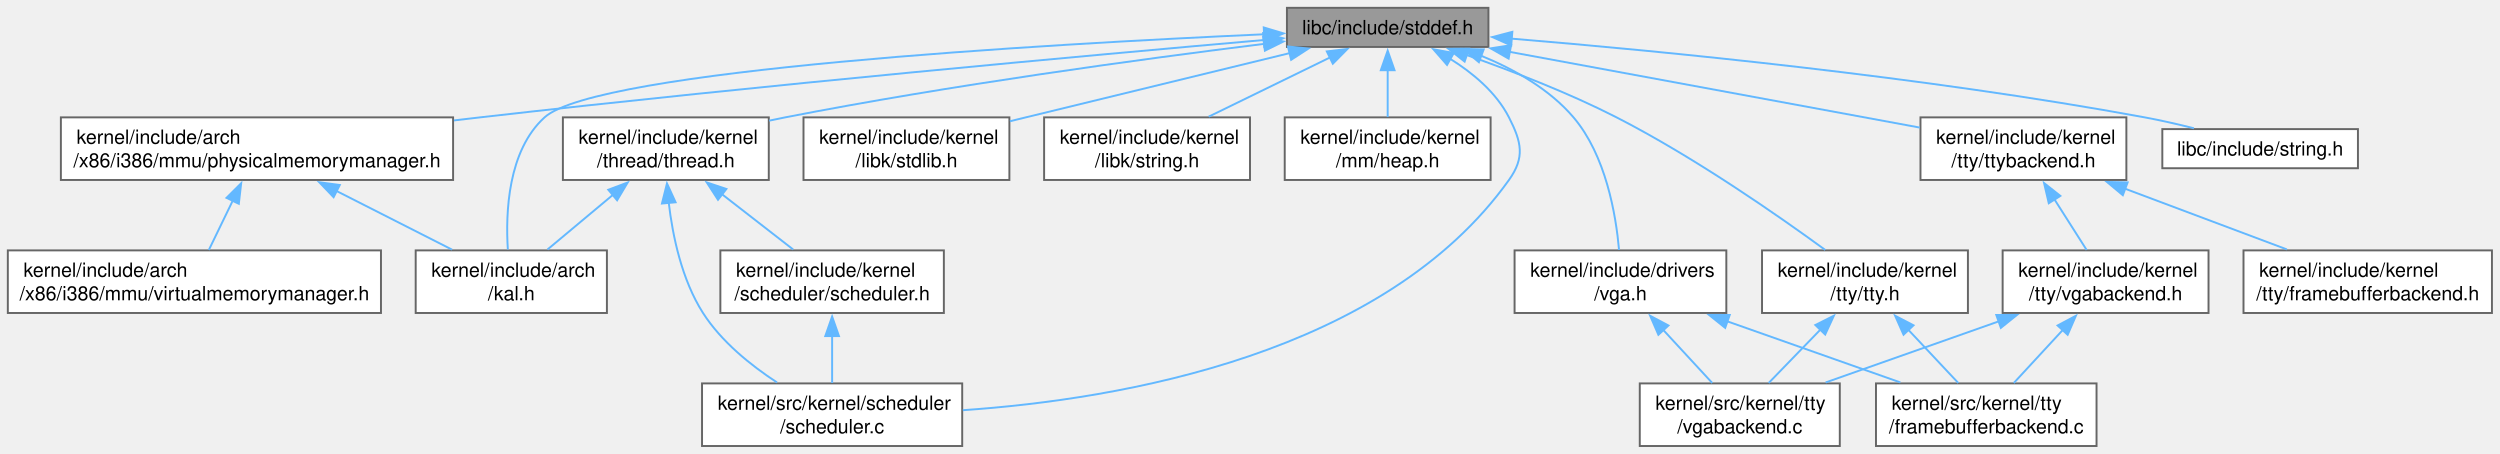
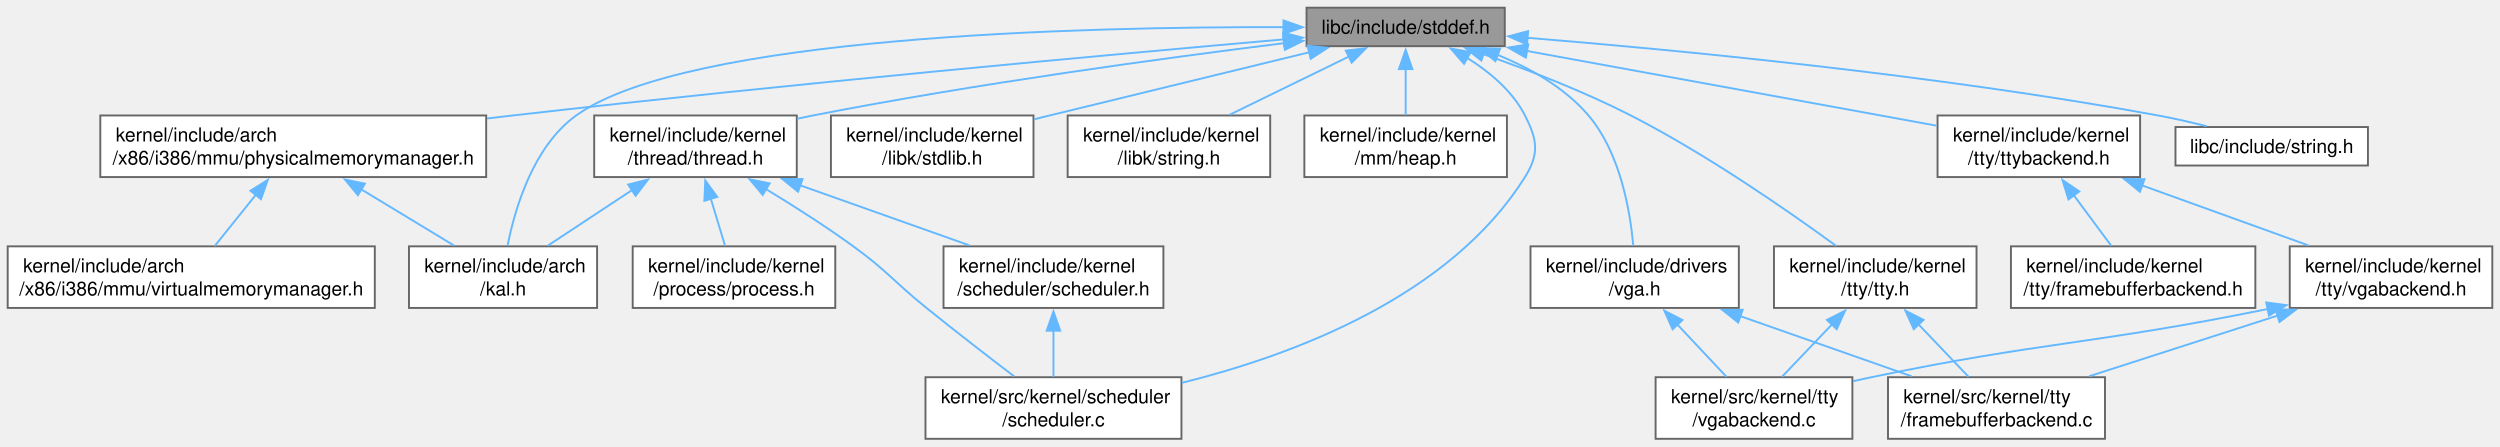
- <svg xmlns="http://www.w3.org/2000/svg" xmlns:xlink="http://www.w3.org/1999/xlink" width="1278pt" height="232pt" viewBox="0.00 0.00 1278.00 232.00">
+ <svg xmlns="http://www.w3.org/2000/svg" xmlns:xlink="http://www.w3.org/1999/xlink" width="1299pt" height="232pt" viewBox="0.00 0.00 1299.00 232.00">
  <g id="graph0" class="graph" transform="scale(1 1) rotate(0) translate(4 228)">
    <g id="Node000001" class="node">
      <g id="a_Node000001">
        <a xlink:title="Common definitions for C programs.">
-           <polygon fill="#999999" stroke="#666666" points="756.88,-224 653.88,-224 653.88,-204 756.88,-204 756.88,-224" />
-           <text xml:space="preserve" text-anchor="middle" x="705.38" y="-210.5" font-family="Helvetica,sans-Serif" font-size="10.00">libc/include/stddef.h</text>
+           <polygon fill="#999999" stroke="#666666" points="777.88,-224 674.88,-224 674.88,-204 777.88,-204 777.88,-224" />
+           <text xml:space="preserve" text-anchor="middle" x="726.38" y="-210.5" font-family="Helvetica,sans-Serif" font-size="10.00">libc/include/stddef.h</text>
        </a>
      </g>
    </g>
    <g id="Node000002" class="node">
      <g id="a_Node000002">
        <a xlink:href="kal_8h_source.html" target="_top" xlink:title=" ">
          <polygon fill="white" stroke="#666666" points="306.25,-100 208.5,-100 208.5,-68 306.25,-68 306.25,-100" />
          <text xml:space="preserve" text-anchor="start" x="216.5" y="-86.5" font-family="Helvetica,sans-Serif" font-size="10.00">kernel/include/arch</text>
          <text xml:space="preserve" text-anchor="middle" x="257.38" y="-74.5" font-family="Helvetica,sans-Serif" font-size="10.00">/kal.h</text>
        </a>
      </g>
    </g>
    <g id="edge1_Node000001_Node000002" class="edge">
      <g id="a_edge1_Node000001_Node000002">
        <a xlink:title=" ">
-           <path fill="none" stroke="#63b8ff" d="M642.46,-210.49C529.4,-205.39 301.08,-192.21 274.38,-168 255.63,-151.01 254.4,-119.38 255.61,-100.46" />
-           <polygon fill="#63b8ff" stroke="#63b8ff" points="642.03,-213.97 652.18,-210.92 642.34,-206.98 642.03,-213.97" />
+           <path fill="none" stroke="#63b8ff" d="M662.98,-213.89C557.71,-214.17 352.73,-209.18 295.38,-168 273.1,-152.01 263.58,-119.73 259.75,-100.47" />
+           <polygon fill="#63b8ff" stroke="#63b8ff" points="662.89,-217.39 672.87,-213.85 662.85,-210.39 662.89,-217.39" />
        </a>
      </g>
    </g>
    <g id="Node000003" class="node">
      <g id="a_Node000003">
        <a xlink:href="physicalmemorymanager_8h_source.html" target="_top" xlink:title=" ">
-           <polygon fill="white" stroke="#666666" points="227.62,-168 27.12,-168 27.12,-136 227.62,-136 227.62,-168" />
-           <text xml:space="preserve" text-anchor="start" x="35.12" y="-154.5" font-family="Helvetica,sans-Serif" font-size="10.00">kernel/include/arch</text>
-           <text xml:space="preserve" text-anchor="middle" x="127.38" y="-142.5" font-family="Helvetica,sans-Serif" font-size="10.00">/x86/i386/mmu/physicalmemorymanager.h</text>
+           <polygon fill="white" stroke="#666666" points="248.62,-168 48.12,-168 48.12,-136 248.62,-136 248.62,-168" />
+           <text xml:space="preserve" text-anchor="start" x="56.12" y="-154.5" font-family="Helvetica,sans-Serif" font-size="10.00">kernel/include/arch</text>
+           <text xml:space="preserve" text-anchor="middle" x="148.38" y="-142.5" font-family="Helvetica,sans-Serif" font-size="10.00">/x86/i386/mmu/physicalmemorymanager.h</text>
        </a>
      </g>
    </g>
    <g id="edge2_Node000001_Node000003" class="edge">
      <g id="a_edge2_Node000001_Node000003">
        <a xlink:title=" ">
-           <path fill="none" stroke="#63b8ff" d="M642.19,-207.56C552.83,-199.71 384.47,-184.35 241.38,-168 237.01,-167.5 232.56,-166.98 228.06,-166.44" />
-           <polygon fill="#63b8ff" stroke="#63b8ff" points="641.7,-211.03 651.96,-208.42 642.31,-204.06 641.7,-211.03" />
+           <path fill="none" stroke="#63b8ff" d="M663.19,-207.56C573.83,-199.71 405.47,-184.35 262.38,-168 258.01,-167.5 253.56,-166.98 249.06,-166.44" />
+           <polygon fill="#63b8ff" stroke="#63b8ff" points="662.7,-211.03 672.96,-208.42 663.31,-204.06 662.7,-211.03" />
        </a>
      </g>
    </g>
    <g id="Node000005" class="node">
      <g id="a_Node000005">
        <a xlink:href="vga_8h_source.html" target="_top" xlink:title=" ">
-           <polygon fill="white" stroke="#666666" points="878.5,-100 770.25,-100 770.25,-68 878.5,-68 878.5,-100" />
-           <text xml:space="preserve" text-anchor="start" x="778.25" y="-86.5" font-family="Helvetica,sans-Serif" font-size="10.00">kernel/include/drivers</text>
-           <text xml:space="preserve" text-anchor="middle" x="824.38" y="-74.5" font-family="Helvetica,sans-Serif" font-size="10.00">/vga.h</text>
+           <polygon fill="white" stroke="#666666" points="899.5,-100 791.25,-100 791.25,-68 899.5,-68 899.5,-100" />
+           <text xml:space="preserve" text-anchor="start" x="799.25" y="-86.5" font-family="Helvetica,sans-Serif" font-size="10.00">kernel/include/drivers</text>
+           <text xml:space="preserve" text-anchor="middle" x="845.38" y="-74.5" font-family="Helvetica,sans-Serif" font-size="10.00">/vga.h</text>
        </a>
      </g>
    </g>
    <g id="edge5_Node000001_Node000005" class="edge">
      <g id="a_edge5_Node000001_Node000005">
        <a xlink:title=" ">
-           <path fill="none" stroke="#63b8ff" d="M752.9,-199.6C769.97,-192.66 788.04,-182.5 800.38,-168 816.9,-148.58 822.06,-118.35 823.66,-100.23" />
-           <polygon fill="#63b8ff" stroke="#63b8ff" points="752.01,-196.2 743.88,-202.99 754.47,-202.75 752.01,-196.2" />
+           <path fill="none" stroke="#63b8ff" d="M773.9,-199.6C790.97,-192.66 809.04,-182.5 821.38,-168 837.9,-148.58 843.06,-118.35 844.66,-100.23" />
+           <polygon fill="#63b8ff" stroke="#63b8ff" points="773.01,-196.2 764.88,-202.99 775.47,-202.75 773.01,-196.2" />
        </a>
      </g>
    </g>
    <g id="Node000008" class="node">
      <g id="a_Node000008">
        <a xlink:href="kernel_2include_2kernel_2libk_2stdlib_8h_source.html" target="_top" xlink:title=" ">
-           <polygon fill="white" stroke="#666666" points="512,-168 406.75,-168 406.75,-136 512,-136 512,-168" />
-           <text xml:space="preserve" text-anchor="start" x="414.75" y="-154.5" font-family="Helvetica,sans-Serif" font-size="10.00">kernel/include/kernel</text>
-           <text xml:space="preserve" text-anchor="middle" x="459.38" y="-142.5" font-family="Helvetica,sans-Serif" font-size="10.00">/libk/stdlib.h</text>
+           <polygon fill="white" stroke="#666666" points="533,-168 427.75,-168 427.75,-136 533,-136 533,-168" />
+           <text xml:space="preserve" text-anchor="start" x="435.75" y="-154.5" font-family="Helvetica,sans-Serif" font-size="10.00">kernel/include/kernel</text>
+           <text xml:space="preserve" text-anchor="middle" x="480.38" y="-142.5" font-family="Helvetica,sans-Serif" font-size="10.00">/libk/stdlib.h</text>
        </a>
      </g>
    </g>
    <g id="edge8_Node000001_Node000008" class="edge">
      <g id="a_edge8_Node000001_Node000008">
        <a xlink:title=" ">
-           <path fill="none" stroke="#63b8ff" d="M655.34,-200.86C618.11,-191.83 566.06,-179.17 520.38,-168 517.73,-167.35 515.01,-166.69 512.27,-166.02" />
-           <polygon fill="#63b8ff" stroke="#63b8ff" points="654.38,-204.23 664.92,-203.19 656.03,-197.43 654.38,-204.23" />
+           <path fill="none" stroke="#63b8ff" d="M676.34,-200.86C639.11,-191.83 587.06,-179.17 541.38,-168 538.73,-167.35 536.01,-166.69 533.27,-166.02" />
+           <polygon fill="#63b8ff" stroke="#63b8ff" points="675.38,-204.23 685.92,-203.19 677.03,-197.43 675.38,-204.23" />
        </a>
      </g>
    </g>
    <g id="Node000009" class="node">
      <g id="a_Node000009">
        <a xlink:href="kernel_2include_2kernel_2libk_2string_8h_source.html" target="_top" xlink:title=" ">
-           <polygon fill="white" stroke="#666666" points="635,-168 529.75,-168 529.75,-136 635,-136 635,-168" />
-           <text xml:space="preserve" text-anchor="start" x="537.75" y="-154.5" font-family="Helvetica,sans-Serif" font-size="10.00">kernel/include/kernel</text>
-           <text xml:space="preserve" text-anchor="middle" x="582.38" y="-142.5" font-family="Helvetica,sans-Serif" font-size="10.00">/libk/string.h</text>
+           <polygon fill="white" stroke="#666666" points="656,-168 550.75,-168 550.75,-136 656,-136 656,-168" />
+           <text xml:space="preserve" text-anchor="start" x="558.75" y="-154.5" font-family="Helvetica,sans-Serif" font-size="10.00">kernel/include/kernel</text>
+           <text xml:space="preserve" text-anchor="middle" x="603.38" y="-142.5" font-family="Helvetica,sans-Serif" font-size="10.00">/libk/string.h</text>
        </a>
      </g>
    </g>
    <g id="edge9_Node000001_Node000009" class="edge">
      <g id="a_edge9_Node000001_Node000009">
        <a xlink:title=" ">
-           <path fill="none" stroke="#63b8ff" d="M675.85,-198.6C657.15,-189.47 632.97,-177.68 613.89,-168.37" />
-           <polygon fill="#63b8ff" stroke="#63b8ff" points="674.27,-201.72 684.8,-202.96 677.34,-195.43 674.27,-201.72" />
+           <path fill="none" stroke="#63b8ff" d="M696.85,-198.6C678.15,-189.47 653.97,-177.68 634.89,-168.37" />
+           <polygon fill="#63b8ff" stroke="#63b8ff" points="695.27,-201.72 705.8,-202.96 698.34,-195.43 695.27,-201.72" />
        </a>
      </g>
    </g>
    <g id="Node000010" class="node">
      <g id="a_Node000010">
        <a xlink:href="heap_8h_source.html" target="_top" xlink:title=" ">
-           <polygon fill="white" stroke="#666666" points="758,-168 652.75,-168 652.75,-136 758,-136 758,-168" />
-           <text xml:space="preserve" text-anchor="start" x="660.75" y="-154.5" font-family="Helvetica,sans-Serif" font-size="10.00">kernel/include/kernel</text>
-           <text xml:space="preserve" text-anchor="middle" x="705.38" y="-142.5" font-family="Helvetica,sans-Serif" font-size="10.00">/mm/heap.h</text>
+           <polygon fill="white" stroke="#666666" points="779,-168 673.75,-168 673.75,-136 779,-136 779,-168" />
+           <text xml:space="preserve" text-anchor="start" x="681.75" y="-154.5" font-family="Helvetica,sans-Serif" font-size="10.00">kernel/include/kernel</text>
+           <text xml:space="preserve" text-anchor="middle" x="726.38" y="-142.5" font-family="Helvetica,sans-Serif" font-size="10.00">/mm/heap.h</text>
        </a>
      </g>
    </g>
    <g id="edge10_Node000001_Node000010" class="edge">
      <g id="a_edge10_Node000001_Node000010">
        <a xlink:title=" ">
-           <path fill="none" stroke="#63b8ff" d="M705.38,-192.31C705.38,-184.37 705.38,-175.46 705.38,-168.14" />
-           <polygon fill="#63b8ff" stroke="#63b8ff" points="701.88,-192.11 705.38,-202.11 708.88,-192.11 701.88,-192.11" />
+           <path fill="none" stroke="#63b8ff" d="M726.38,-192.31C726.38,-184.37 726.38,-175.46 726.38,-168.14" />
+           <polygon fill="#63b8ff" stroke="#63b8ff" points="722.88,-192.11 726.38,-202.11 729.88,-192.11 722.88,-192.11" />
        </a>
      </g>
    </g>
    <g id="Node000011" class="node">
      <g id="a_Node000011">
        <a xlink:href="thread_8h_source.html" target="_top" xlink:title=" ">
-           <polygon fill="white" stroke="#666666" points="389,-168 283.75,-168 283.75,-136 389,-136 389,-168" />
-           <text xml:space="preserve" text-anchor="start" x="291.75" y="-154.5" font-family="Helvetica,sans-Serif" font-size="10.00">kernel/include/kernel</text>
-           <text xml:space="preserve" text-anchor="middle" x="336.38" y="-142.5" font-family="Helvetica,sans-Serif" font-size="10.00">/thread/thread.h</text>
+           <polygon fill="white" stroke="#666666" points="410,-168 304.75,-168 304.75,-136 410,-136 410,-168" />
+           <text xml:space="preserve" text-anchor="start" x="312.75" y="-154.5" font-family="Helvetica,sans-Serif" font-size="10.00">kernel/include/kernel</text>
+           <text xml:space="preserve" text-anchor="middle" x="357.38" y="-142.5" font-family="Helvetica,sans-Serif" font-size="10.00">/thread/thread.h</text>
        </a>
      </g>
    </g>
    <g id="edge11_Node000001_Node000011" class="edge">
      <g id="a_edge11_Node000001_Node000011">
        <a xlink:title=" ">
-           <path fill="none" stroke="#63b8ff" d="M642.38,-205.6C579.92,-197.83 481.63,-184.47 397.38,-168 394.7,-167.48 391.96,-166.91 389.21,-166.32" />
-           <polygon fill="#63b8ff" stroke="#63b8ff" points="641.76,-209.05 652.12,-206.79 642.62,-202.1 641.76,-209.05" />
-         </a>
-       </g>
-     </g>
-     <g id="Node000013" class="node">
-       <g id="a_Node000013">
-         <a xlink:href="scheduler_8c.html" target="_top" xlink:title=" ">
-           <polygon fill="white" stroke="#666666" points="487.88,-32 354.88,-32 354.88,0 487.88,0 487.88,-32" />
-           <text xml:space="preserve" text-anchor="start" x="362.88" y="-18.5" font-family="Helvetica,sans-Serif" font-size="10.00">kernel/src/kernel/scheduler</text>
-           <text xml:space="preserve" text-anchor="middle" x="421.38" y="-6.5" font-family="Helvetica,sans-Serif" font-size="10.00">/scheduler.c</text>
-         </a>
-       </g>
-     </g>
-     <g id="edge24_Node000001_Node000013" class="edge">
-       <g id="a_edge24_Node000001_Node000013">
-         <a xlink:title=" ">
-           <path fill="none" stroke="#63b8ff" d="M737.1,-198.06C748.84,-190.77 760.86,-180.77 767.38,-168 773.83,-155.33 775.64,-147.58 767.38,-136 703.91,-47.06 569.54,-23.92 488.19,-18.3" />
-           <polygon fill="#63b8ff" stroke="#63b8ff" points="735.72,-194.82 728.75,-202.81 739.18,-200.91 735.72,-194.82" />
+           <path fill="none" stroke="#63b8ff" d="M663.38,-205.6C600.92,-197.83 502.63,-184.47 418.38,-168 415.7,-167.48 412.96,-166.91 410.21,-166.32" />
+           <polygon fill="#63b8ff" stroke="#63b8ff" points="662.76,-209.05 673.12,-206.79 663.62,-202.1 662.76,-209.05" />
        </a>
      </g>
    </g>
    <g id="Node000014" class="node">
      <g id="a_Node000014">
-         <a xlink:href="tty_8h_source.html" target="_top" xlink:title=" ">
-           <polygon fill="white" stroke="#666666" points="1002,-100 896.75,-100 896.75,-68 1002,-68 1002,-100" />
-           <text xml:space="preserve" text-anchor="start" x="904.75" y="-86.5" font-family="Helvetica,sans-Serif" font-size="10.00">kernel/include/kernel</text>
-           <text xml:space="preserve" text-anchor="middle" x="949.38" y="-74.5" font-family="Helvetica,sans-Serif" font-size="10.00">/tty/tty.h</text>
-         </a>
-       </g>
-     </g>
-     <g id="edge16_Node000001_Node000014" class="edge">
-       <g id="a_edge16_Node000001_Node000014">
-         <a xlink:title=" ">
-           <path fill="none" stroke="#63b8ff" d="M745.72,-199.86C768.7,-191.8 797.73,-180.61 822.38,-168 862,-147.72 904.66,-118.04 929.07,-100.22" />
-           <polygon fill="#63b8ff" stroke="#63b8ff" points="744.71,-196.51 736.4,-203.07 746.99,-203.13 744.71,-196.51" />
+         <a xlink:href="scheduler_8c.html" target="_top" xlink:title=" ">
+           <polygon fill="white" stroke="#666666" points="609.88,-32 476.88,-32 476.88,0 609.88,0 609.88,-32" />
+           <text xml:space="preserve" text-anchor="start" x="484.88" y="-18.5" font-family="Helvetica,sans-Serif" font-size="10.00">kernel/src/kernel/scheduler</text>
+           <text xml:space="preserve" text-anchor="middle" x="543.38" y="-6.5" font-family="Helvetica,sans-Serif" font-size="10.00">/scheduler.c</text>
+         </a>
+       </g>
+     </g>
+     <g id="edge25_Node000001_Node000014" class="edge">
+       <g id="a_edge25_Node000001_Node000014">
+         <a xlink:title=" ">
+           <path fill="none" stroke="#63b8ff" d="M758.1,-198.06C769.84,-190.77 781.86,-180.77 788.38,-168 794.83,-155.33 795.92,-148.05 788.38,-136 749.61,-74.08 668.4,-43.55 610.09,-29.08" />
+           <polygon fill="#63b8ff" stroke="#63b8ff" points="756.72,-194.82 749.75,-202.81 760.18,-200.91 756.72,-194.82" />
        </a>
      </g>
    </g>
    <g id="Node000015" class="node">
      <g id="a_Node000015">
+         <a xlink:href="tty_8h_source.html" target="_top" xlink:title=" ">
+           <polygon fill="white" stroke="#666666" points="1023,-100 917.75,-100 917.75,-68 1023,-68 1023,-100" />
+           <text xml:space="preserve" text-anchor="start" x="925.75" y="-86.5" font-family="Helvetica,sans-Serif" font-size="10.00">kernel/include/kernel</text>
+           <text xml:space="preserve" text-anchor="middle" x="970.38" y="-74.5" font-family="Helvetica,sans-Serif" font-size="10.00">/tty/tty.h</text>
+         </a>
+       </g>
+     </g>
+     <g id="edge17_Node000001_Node000015" class="edge">
+       <g id="a_edge17_Node000001_Node000015">
+         <a xlink:title=" ">
+           <path fill="none" stroke="#63b8ff" d="M766.72,-199.86C789.7,-191.8 818.73,-180.61 843.38,-168 883,-147.72 925.66,-118.04 950.07,-100.22" />
+           <polygon fill="#63b8ff" stroke="#63b8ff" points="765.71,-196.51 757.4,-203.07 767.99,-203.13 765.71,-196.51" />
+         </a>
+       </g>
+     </g>
+     <g id="Node000016" class="node">
+       <g id="a_Node000016">
        <a xlink:href="ttybackend_8h.html" target="_top" xlink:title=" ">
-           <polygon fill="white" stroke="#666666" points="1083,-168 977.75,-168 977.75,-136 1083,-136 1083,-168" />
-           <text xml:space="preserve" text-anchor="start" x="985.75" y="-154.5" font-family="Helvetica,sans-Serif" font-size="10.00">kernel/include/kernel</text>
-           <text xml:space="preserve" text-anchor="middle" x="1030.38" y="-142.5" font-family="Helvetica,sans-Serif" font-size="10.00">/tty/ttybackend.h</text>
-         </a>
-       </g>
-     </g>
-     <g id="edge19_Node000001_Node000015" class="edge">
-       <g id="a_edge19_Node000001_Node000015">
-         <a xlink:title=" ">
-           <path fill="none" stroke="#63b8ff" d="M767.49,-201.53C828.29,-190.31 919.92,-173.39 977.38,-162.78" />
-           <polygon fill="#63b8ff" stroke="#63b8ff" points="767.2,-198.03 758,-203.28 768.47,-204.91 767.2,-198.03" />
-         </a>
-       </g>
-     </g>
-     <g id="Node000018" class="node">
-       <g id="a_Node000018">
+           <polygon fill="white" stroke="#666666" points="1108,-168 1002.75,-168 1002.75,-136 1108,-136 1108,-168" />
+           <text xml:space="preserve" text-anchor="start" x="1010.75" y="-154.5" font-family="Helvetica,sans-Serif" font-size="10.00">kernel/include/kernel</text>
+           <text xml:space="preserve" text-anchor="middle" x="1055.38" y="-142.5" font-family="Helvetica,sans-Serif" font-size="10.00">/tty/ttybackend.h</text>
+         </a>
+       </g>
+     </g>
+     <g id="edge20_Node000001_Node000016" class="edge">
+       <g id="a_edge20_Node000001_Node000016">
+         <a xlink:title=" ">
+           <path fill="none" stroke="#63b8ff" d="M789.29,-201.53C851.03,-190.27 944.15,-173.28 1002.27,-162.68" />
+           <polygon fill="#63b8ff" stroke="#63b8ff" points="788.84,-198.05 779.63,-203.29 790.1,-204.94 788.84,-198.05" />
+         </a>
+       </g>
+     </g>
+     <g id="Node000019" class="node">
+       <g id="a_Node000019">
        <a xlink:href="libc_2include_2string_8h_source.html" target="_top" xlink:title=" ">
-           <polygon fill="white" stroke="#666666" points="1201.38,-162 1101.38,-162 1101.38,-142 1201.38,-142 1201.38,-162" />
-           <text xml:space="preserve" text-anchor="middle" x="1151.38" y="-148.5" font-family="Helvetica,sans-Serif" font-size="10.00">libc/include/string.h</text>
-         </a>
-       </g>
-     </g>
-     <g id="edge25_Node000001_Node000018" class="edge">
-       <g id="a_edge25_Node000001_Node000018">
-         <a xlink:title=" ">
-           <path fill="none" stroke="#63b8ff" d="M768.74,-208.24C845.7,-201.86 979.28,-188.86 1092.38,-168 1100.59,-166.49 1109.35,-164.48 1117.54,-162.42" />
-           <polygon fill="#63b8ff" stroke="#63b8ff" points="768.54,-204.74 758.85,-209.05 769.1,-211.72 768.54,-204.74" />
+           <polygon fill="white" stroke="#666666" points="1226.38,-162 1126.38,-162 1126.38,-142 1226.38,-142 1226.38,-162" />
+           <text xml:space="preserve" text-anchor="middle" x="1176.38" y="-148.5" font-family="Helvetica,sans-Serif" font-size="10.00">libc/include/string.h</text>
+         </a>
+       </g>
+     </g>
+     <g id="edge26_Node000001_Node000019" class="edge">
+       <g id="a_edge26_Node000001_Node000019">
+         <a xlink:title=" ">
+           <path fill="none" stroke="#63b8ff" d="M789.27,-208.38C866.85,-202.08 1002.56,-189.1 1117.38,-168 1125.59,-166.49 1134.35,-164.48 1142.54,-162.43" />
+           <polygon fill="#63b8ff" stroke="#63b8ff" points="789.45,-204.85 779.76,-209.14 790.01,-211.83 789.45,-204.85" />
        </a>
      </g>
    </g>
    <g id="edge3_Node000003_Node000002" class="edge">
      <g id="a_edge3_Node000003_Node000002">
        <a xlink:title=" ">
-           <path fill="none" stroke="#63b8ff" d="M168.07,-130.34C187.16,-120.65 209.52,-109.3 227.09,-100.38" />
-           <polygon fill="#63b8ff" stroke="#63b8ff" points="166.54,-127.19 159.2,-134.84 169.7,-133.43 166.54,-127.19" />
+           <path fill="none" stroke="#63b8ff" d="M183.39,-129.8C199.2,-120.23 217.52,-109.13 231.98,-100.38" />
+           <polygon fill="#63b8ff" stroke="#63b8ff" points="181.97,-126.57 175.23,-134.74 185.59,-132.56 181.97,-126.57" />
        </a>
      </g>
    </g>
    <g id="Node000004" class="node">
      <g id="a_Node000004">
        <a xlink:href="virtualmemorymanager_8h_source.html" target="_top" xlink:title=" ">
          <polygon fill="white" stroke="#666666" points="190.75,-100 0,-100 0,-68 190.75,-68 190.75,-100" />
          <text xml:space="preserve" text-anchor="start" x="8" y="-86.5" font-family="Helvetica,sans-Serif" font-size="10.00">kernel/include/arch</text>
          <text xml:space="preserve" text-anchor="middle" x="95.38" y="-74.5" font-family="Helvetica,sans-Serif" font-size="10.00">/x86/i386/mmu/virtualmemorymanager.h</text>
        </a>
      </g>
    </g>
    <g id="edge4_Node000003_Node000004" class="edge">
      <g id="a_edge4_Node000003_Node000004">
        <a xlink:title=" ">
-           <path fill="none" stroke="#63b8ff" d="M114.99,-125.45C110.86,-116.93 106.39,-107.71 102.76,-100.22" />
-           <polygon fill="#63b8ff" stroke="#63b8ff" points="111.78,-126.86 119.29,-134.33 118.08,-123.81 111.78,-126.86" />
+           <path fill="none" stroke="#63b8ff" d="M129,-126.87C121.84,-117.96 113.94,-108.12 107.6,-100.22" />
+           <polygon fill="#63b8ff" stroke="#63b8ff" points="126.14,-128.91 135.13,-134.51 131.6,-124.52 126.14,-128.91" />
        </a>
      </g>
    </g>
    <g id="Node000006" class="node">
      <g id="a_Node000006">
        <a xlink:href="framebufferbackend_8c.html" target="_top" xlink:title=" ">
-           <polygon fill="white" stroke="#666666" points="1067.75,-32 955,-32 955,0 1067.75,0 1067.75,-32" />
-           <text xml:space="preserve" text-anchor="start" x="963" y="-18.5" font-family="Helvetica,sans-Serif" font-size="10.00">kernel/src/kernel/tty</text>
-           <text xml:space="preserve" text-anchor="middle" x="1011.38" y="-6.5" font-family="Helvetica,sans-Serif" font-size="10.00">/framebufferbackend.c</text>
+           <polygon fill="white" stroke="#666666" points="1089.75,-32 977,-32 977,0 1089.75,0 1089.75,-32" />
+           <text xml:space="preserve" text-anchor="start" x="985" y="-18.5" font-family="Helvetica,sans-Serif" font-size="10.00">kernel/src/kernel/tty</text>
+           <text xml:space="preserve" text-anchor="middle" x="1033.38" y="-6.5" font-family="Helvetica,sans-Serif" font-size="10.00">/framebufferbackend.c</text>
        </a>
      </g>
    </g>
    <g id="edge6_Node000005_Node000006" class="edge">
      <g id="a_edge6_Node000005_Node000006">
        <a xlink:title=" ">
-           <path fill="none" stroke="#63b8ff" d="M878.72,-63.82C906.94,-53.86 940.96,-41.85 967.48,-32.49" />
-           <polygon fill="#63b8ff" stroke="#63b8ff" points="877.91,-60.39 869.65,-67.02 880.24,-66.99 877.91,-60.39" />
+           <path fill="none" stroke="#63b8ff" d="M900.01,-63.82C928.38,-53.86 962.58,-41.85 989.25,-32.49" />
+           <polygon fill="#63b8ff" stroke="#63b8ff" points="899.16,-60.41 890.88,-67.02 901.48,-67.01 899.16,-60.41" />
        </a>
      </g>
    </g>
    <g id="Node000007" class="node">
      <g id="a_Node000007">
        <a xlink:href="vgabackend_8c.html" target="_top" xlink:title=" ">
-           <polygon fill="white" stroke="#666666" points="936.5,-32 834.25,-32 834.25,0 936.5,0 936.5,-32" />
-           <text xml:space="preserve" text-anchor="start" x="842.25" y="-18.5" font-family="Helvetica,sans-Serif" font-size="10.00">kernel/src/kernel/tty</text>
-           <text xml:space="preserve" text-anchor="middle" x="885.38" y="-6.5" font-family="Helvetica,sans-Serif" font-size="10.00">/vgabackend.c</text>
+           <polygon fill="white" stroke="#666666" points="958.5,-32 856.25,-32 856.25,0 958.5,0 958.5,-32" />
+           <text xml:space="preserve" text-anchor="start" x="864.25" y="-18.5" font-family="Helvetica,sans-Serif" font-size="10.00">kernel/src/kernel/tty</text>
+           <text xml:space="preserve" text-anchor="middle" x="907.38" y="-6.5" font-family="Helvetica,sans-Serif" font-size="10.00">/vgabackend.c</text>
        </a>
      </g>
    </g>
    <g id="edge7_Node000005_Node000007" class="edge">
      <g id="a_edge7_Node000005_Node000007">
        <a xlink:title=" ">
-           <path fill="none" stroke="#63b8ff" d="M846.16,-59.43C854.53,-50.38 863.85,-40.29 871.3,-32.22" />
-           <polygon fill="#63b8ff" stroke="#63b8ff" points="843.77,-56.86 839.55,-66.58 848.91,-61.61 843.77,-56.86" />
+           <path fill="none" stroke="#63b8ff" d="M867.52,-59.43C876.02,-50.38 885.5,-40.29 893.07,-32.22" />
+           <polygon fill="#63b8ff" stroke="#63b8ff" points="865.09,-56.9 860.79,-66.59 870.19,-61.7 865.09,-56.9" />
        </a>
      </g>
    </g>
    <g id="edge12_Node000011_Node000002" class="edge">
      <g id="a_edge12_Node000011_Node000002">
        <a xlink:title=" ">
-           <path fill="none" stroke="#63b8ff" d="M309.23,-128.32C298.23,-119.13 285.8,-108.75 275.87,-100.45" />
-           <polygon fill="#63b8ff" stroke="#63b8ff" points="306.97,-131 316.89,-134.72 311.46,-125.62 306.97,-131" />
+           <path fill="none" stroke="#63b8ff" d="M324.43,-129.25C310.12,-119.81 293.69,-108.97 280.67,-100.38" />
+           <polygon fill="#63b8ff" stroke="#63b8ff" points="322.39,-132.1 332.67,-134.69 326.25,-126.26 322.39,-132.1" />
        </a>
      </g>
    </g>
    <g id="Node000012" class="node">
      <g id="a_Node000012">
-         <a xlink:href="scheduler_8h.html" target="_top" xlink:title=" ">
-           <polygon fill="white" stroke="#666666" points="478.5,-100 364.25,-100 364.25,-68 478.5,-68 478.5,-100" />
-           <text xml:space="preserve" text-anchor="start" x="372.25" y="-86.5" font-family="Helvetica,sans-Serif" font-size="10.00">kernel/include/kernel</text>
-           <text xml:space="preserve" text-anchor="middle" x="421.38" y="-74.5" font-family="Helvetica,sans-Serif" font-size="10.00">/scheduler/scheduler.h</text>
+         <a xlink:href="process_8h.html" target="_top" xlink:title=" ">
+           <polygon fill="white" stroke="#666666" points="430,-100 324.75,-100 324.75,-68 430,-68 430,-100" />
+           <text xml:space="preserve" text-anchor="start" x="332.75" y="-86.5" font-family="Helvetica,sans-Serif" font-size="10.00">kernel/include/kernel</text>
+           <text xml:space="preserve" text-anchor="middle" x="377.38" y="-74.5" font-family="Helvetica,sans-Serif" font-size="10.00">/process/process.h</text>
        </a>
      </g>
    </g>
    <g id="edge13_Node000011_Node000012" class="edge">
      <g id="a_edge13_Node000011_Node000012">
        <a xlink:title=" ">
-           <path fill="none" stroke="#63b8ff" d="M364.87,-128.87C376.88,-119.55 390.58,-108.91 401.47,-100.45" />
-           <polygon fill="#63b8ff" stroke="#63b8ff" points="363.04,-125.87 357.28,-134.76 367.33,-131.4 363.04,-125.87" />
-         </a>
-       </g>
-     </g>
-     <g id="edge15_Node000011_Node000013" class="edge">
-       <g id="a_edge15_Node000011_Node000013">
-         <a xlink:title=" ">
-           <path fill="none" stroke="#63b8ff" d="M337.85,-124.49C339.87,-107.25 344.56,-84.92 355.38,-68 364.74,-53.36 379.82,-41.24 393.21,-32.49" />
-           <polygon fill="#63b8ff" stroke="#63b8ff" points="334.39,-123.95 336.96,-134.23 341.36,-124.59 334.39,-123.95" />
-         </a>
-       </g>
-     </g>
-     <g id="edge14_Node000012_Node000013" class="edge">
-       <g id="a_edge14_Node000012_Node000013">
-         <a xlink:title=" ">
-           <path fill="none" stroke="#63b8ff" d="M421.38,-56.31C421.38,-48.12 421.38,-39.38 421.38,-32.22" />
-           <polygon fill="#63b8ff" stroke="#63b8ff" points="417.88,-56.18 421.38,-66.18 424.88,-56.18 417.88,-56.18" />
-         </a>
-       </g>
-     </g>
-     <g id="edge17_Node000014_Node000006" class="edge">
-       <g id="a_edge17_Node000014_Node000006">
-         <a xlink:title=" ">
-           <path fill="none" stroke="#63b8ff" d="M971.52,-59.43C980.02,-50.38 989.5,-40.29 997.07,-32.22" />
-           <polygon fill="#63b8ff" stroke="#63b8ff" points="969.09,-56.9 964.79,-66.59 974.19,-61.7 969.09,-56.9" />
-         </a>
-       </g>
-     </g>
-     <g id="edge18_Node000014_Node000007" class="edge">
-       <g id="a_edge18_Node000014_Node000007">
-         <a xlink:title=" ">
-           <path fill="none" stroke="#63b8ff" d="M926.52,-59.43C917.74,-50.38 907.96,-40.29 900.14,-32.22" />
-           <polygon fill="#63b8ff" stroke="#63b8ff" points="924,-61.86 933.48,-66.61 929.03,-56.99 924,-61.86" />
-         </a>
-       </g>
-     </g>
-     <g id="Node000016" class="node">
-       <g id="a_Node000016">
-         <a xlink:href="framebufferbackend_8h.html" target="_top" xlink:title=" ">
-           <polygon fill="white" stroke="#666666" points="1269.88,-100 1142.88,-100 1142.88,-68 1269.88,-68 1269.88,-100" />
-           <text xml:space="preserve" text-anchor="start" x="1150.88" y="-86.5" font-family="Helvetica,sans-Serif" font-size="10.00">kernel/include/kernel</text>
-           <text xml:space="preserve" text-anchor="middle" x="1206.38" y="-74.5" font-family="Helvetica,sans-Serif" font-size="10.00">/tty/framebufferbackend.h</text>
-         </a>
-       </g>
-     </g>
-     <g id="edge20_Node000015_Node000016" class="edge">
-       <g id="a_edge20_Node000015_Node000016">
-         <a xlink:title=" ">
-           <path fill="none" stroke="#63b8ff" d="M1082.23,-131.56C1108.64,-121.65 1140.32,-109.77 1165.06,-100.49" />
-           <polygon fill="#63b8ff" stroke="#63b8ff" points="1081.19,-128.21 1073.06,-134.99 1083.65,-134.76 1081.19,-128.21" />
+           <path fill="none" stroke="#63b8ff" d="M365.29,-124.89C367.82,-116.52 370.54,-107.54 372.76,-100.22" />
+           <polygon fill="#63b8ff" stroke="#63b8ff" points="362,-123.66 362.45,-134.24 368.7,-125.69 362,-123.66" />
+         </a>
+       </g>
+     </g>
+     <g id="Node000013" class="node">
+       <g id="a_Node000013">
+         <a xlink:href="scheduler_8h.html" target="_top" xlink:title=" ">
+           <polygon fill="white" stroke="#666666" points="600.5,-100 486.25,-100 486.25,-68 600.5,-68 600.5,-100" />
+           <text xml:space="preserve" text-anchor="start" x="494.25" y="-86.5" font-family="Helvetica,sans-Serif" font-size="10.00">kernel/include/kernel</text>
+           <text xml:space="preserve" text-anchor="middle" x="543.38" y="-74.5" font-family="Helvetica,sans-Serif" font-size="10.00">/scheduler/scheduler.h</text>
+         </a>
+       </g>
+     </g>
+     <g id="edge14_Node000011_Node000013" class="edge">
+       <g id="a_edge14_Node000011_Node000013">
+         <a xlink:title=" ">
+           <path fill="none" stroke="#63b8ff" d="M411.8,-131.69C439.79,-121.76 473.45,-109.81 499.72,-100.49" />
+           <polygon fill="#63b8ff" stroke="#63b8ff" points="410.66,-128.38 402.41,-135.02 413,-134.97 410.66,-128.38" />
+         </a>
+       </g>
+     </g>
+     <g id="edge16_Node000011_Node000014" class="edge">
+       <g id="a_edge16_Node000011_Node000014">
+         <a xlink:title=" ">
+           <path fill="none" stroke="#63b8ff" d="M393.85,-129.85C408.33,-121.07 424.94,-110.49 439.38,-100 457.24,-87.03 460.19,-81.86 477.38,-68 492.48,-55.82 509.85,-42.41 522.98,-32.41" />
+           <polygon fill="#63b8ff" stroke="#63b8ff" points="392.3,-126.71 385.52,-134.85 395.9,-132.71 392.3,-126.71" />
+         </a>
+       </g>
+     </g>
+     <g id="edge15_Node000013_Node000014" class="edge">
+       <g id="a_edge15_Node000013_Node000014">
+         <a xlink:title=" ">
+           <path fill="none" stroke="#63b8ff" d="M543.38,-56.31C543.38,-48.12 543.38,-39.38 543.38,-32.22" />
+           <polygon fill="#63b8ff" stroke="#63b8ff" points="539.88,-56.18 543.38,-66.18 546.88,-56.18 539.88,-56.18" />
+         </a>
+       </g>
+     </g>
+     <g id="edge18_Node000015_Node000006" class="edge">
+       <g id="a_edge18_Node000015_Node000006">
+         <a xlink:title=" ">
+           <path fill="none" stroke="#63b8ff" d="M992.87,-59.43C1001.52,-50.38 1011.14,-40.29 1018.84,-32.22" />
+           <polygon fill="#63b8ff" stroke="#63b8ff" points="990.4,-56.95 986.03,-66.6 995.47,-61.78 990.4,-56.95" />
+         </a>
+       </g>
+     </g>
+     <g id="edge19_Node000015_Node000007" class="edge">
+       <g id="a_edge19_Node000015_Node000007">
+         <a xlink:title=" ">
+           <path fill="none" stroke="#63b8ff" d="M947.88,-59.43C939.23,-50.38 929.61,-40.29 921.91,-32.22" />
+           <polygon fill="#63b8ff" stroke="#63b8ff" points="945.28,-61.78 954.72,-66.6 950.35,-56.95 945.28,-61.78" />
        </a>
      </g>
    </g>
    <g id="Node000017" class="node">
      <g id="a_Node000017">
+         <a xlink:href="framebufferbackend_8h.html" target="_top" xlink:title=" ">
+           <polygon fill="white" stroke="#666666" points="1167.88,-100 1040.88,-100 1040.88,-68 1167.88,-68 1167.88,-100" />
+           <text xml:space="preserve" text-anchor="start" x="1048.88" y="-86.5" font-family="Helvetica,sans-Serif" font-size="10.00">kernel/include/kernel</text>
+           <text xml:space="preserve" text-anchor="middle" x="1104.38" y="-74.5" font-family="Helvetica,sans-Serif" font-size="10.00">/tty/framebufferbackend.h</text>
+         </a>
+       </g>
+     </g>
+     <g id="edge21_Node000016_Node000017" class="edge">
+       <g id="a_edge21_Node000016_Node000017">
+         <a xlink:title=" ">
+           <path fill="none" stroke="#63b8ff" d="M1073.5,-126.59C1080.06,-117.75 1087.27,-108.04 1093.07,-100.22" />
+           <polygon fill="#63b8ff" stroke="#63b8ff" points="1070.79,-124.36 1067.64,-134.48 1076.41,-128.53 1070.79,-124.36" />
+         </a>
+       </g>
+     </g>
+     <g id="Node000018" class="node">
+       <g id="a_Node000018">
        <a xlink:href="vgabackend_8h.html" target="_top" xlink:title=" ">
-           <polygon fill="white" stroke="#666666" points="1125,-100 1019.75,-100 1019.75,-68 1125,-68 1125,-100" />
-           <text xml:space="preserve" text-anchor="start" x="1027.75" y="-86.5" font-family="Helvetica,sans-Serif" font-size="10.00">kernel/include/kernel</text>
-           <text xml:space="preserve" text-anchor="middle" x="1072.38" y="-74.5" font-family="Helvetica,sans-Serif" font-size="10.00">/tty/vgabackend.h</text>
-         </a>
-       </g>
-     </g>
-     <g id="edge21_Node000015_Node000017" class="edge">
-       <g id="a_edge21_Node000015_Node000017">
-         <a xlink:title=" ">
-           <path fill="none" stroke="#63b8ff" d="M1046.27,-126.02C1051.79,-117.34 1057.82,-107.88 1062.69,-100.22" />
-           <polygon fill="#63b8ff" stroke="#63b8ff" points="1043.34,-124.1 1040.93,-134.42 1049.25,-127.86 1043.34,-124.1" />
-         </a>
-       </g>
-     </g>
-     <g id="edge22_Node000017_Node000006" class="edge">
-       <g id="a_edge22_Node000017_Node000006">
-         <a xlink:title=" ">
-           <path fill="none" stroke="#63b8ff" d="M1050.59,-59.43C1042.22,-50.38 1032.9,-40.29 1025.45,-32.22" />
-           <polygon fill="#63b8ff" stroke="#63b8ff" points="1047.84,-61.61 1057.2,-66.58 1052.98,-56.86 1047.84,-61.61" />
-         </a>
-       </g>
-     </g>
-     <g id="edge23_Node000017_Node000007" class="edge">
-       <g id="a_edge23_Node000017_Node000007">
-         <a xlink:title=" ">
-           <path fill="none" stroke="#63b8ff" d="M1018.03,-63.82C989.81,-53.86 955.79,-41.85 929.27,-32.49" />
-           <polygon fill="#63b8ff" stroke="#63b8ff" points="1016.51,-66.99 1027.1,-67.02 1018.84,-60.39 1016.51,-66.99" />
+           <polygon fill="white" stroke="#666666" points="1291,-100 1185.75,-100 1185.75,-68 1291,-68 1291,-100" />
+           <text xml:space="preserve" text-anchor="start" x="1193.75" y="-86.5" font-family="Helvetica,sans-Serif" font-size="10.00">kernel/include/kernel</text>
+           <text xml:space="preserve" text-anchor="middle" x="1238.38" y="-74.5" font-family="Helvetica,sans-Serif" font-size="10.00">/tty/vgabackend.h</text>
+         </a>
+       </g>
+     </g>
+     <g id="edge22_Node000016_Node000018" class="edge">
+       <g id="a_edge22_Node000016_Node000018">
+         <a xlink:title=" ">
+           <path fill="none" stroke="#63b8ff" d="M1108.92,-131.69C1136.46,-121.76 1169.58,-109.81 1195.42,-100.49" />
+           <polygon fill="#63b8ff" stroke="#63b8ff" points="1107.92,-128.33 1099.7,-135.01 1110.3,-134.91 1107.92,-128.33" />
+         </a>
+       </g>
+     </g>
+     <g id="edge23_Node000018_Node000006" class="edge">
+       <g id="a_edge23_Node000018_Node000006">
+         <a xlink:title=" ">
+           <path fill="none" stroke="#63b8ff" d="M1179.61,-64.08C1148.52,-54.07 1110.83,-41.94 1081.49,-32.49" />
+           <polygon fill="#63b8ff" stroke="#63b8ff" points="1178.28,-67.33 1188.87,-67.06 1180.42,-60.67 1178.28,-67.33" />
+         </a>
+       </g>
+     </g>
+     <g id="edge24_Node000018_Node000007" class="edge">
+       <g id="a_edge24_Node000018_Node000007">
+         <a xlink:title=" ">
+           <path fill="none" stroke="#63b8ff" d="M1174.37,-67.46C1083.15,-48.9 1057.13,-50.53 968.38,-32 965.28,-31.35 962.1,-30.66 958.9,-29.94" />
+           <polygon fill="#63b8ff" stroke="#63b8ff" points="1173.54,-70.86 1184.04,-69.46 1174.96,-64.01 1173.54,-70.86" />
        </a>
      </g>
    </g>
  </g>
</svg>
